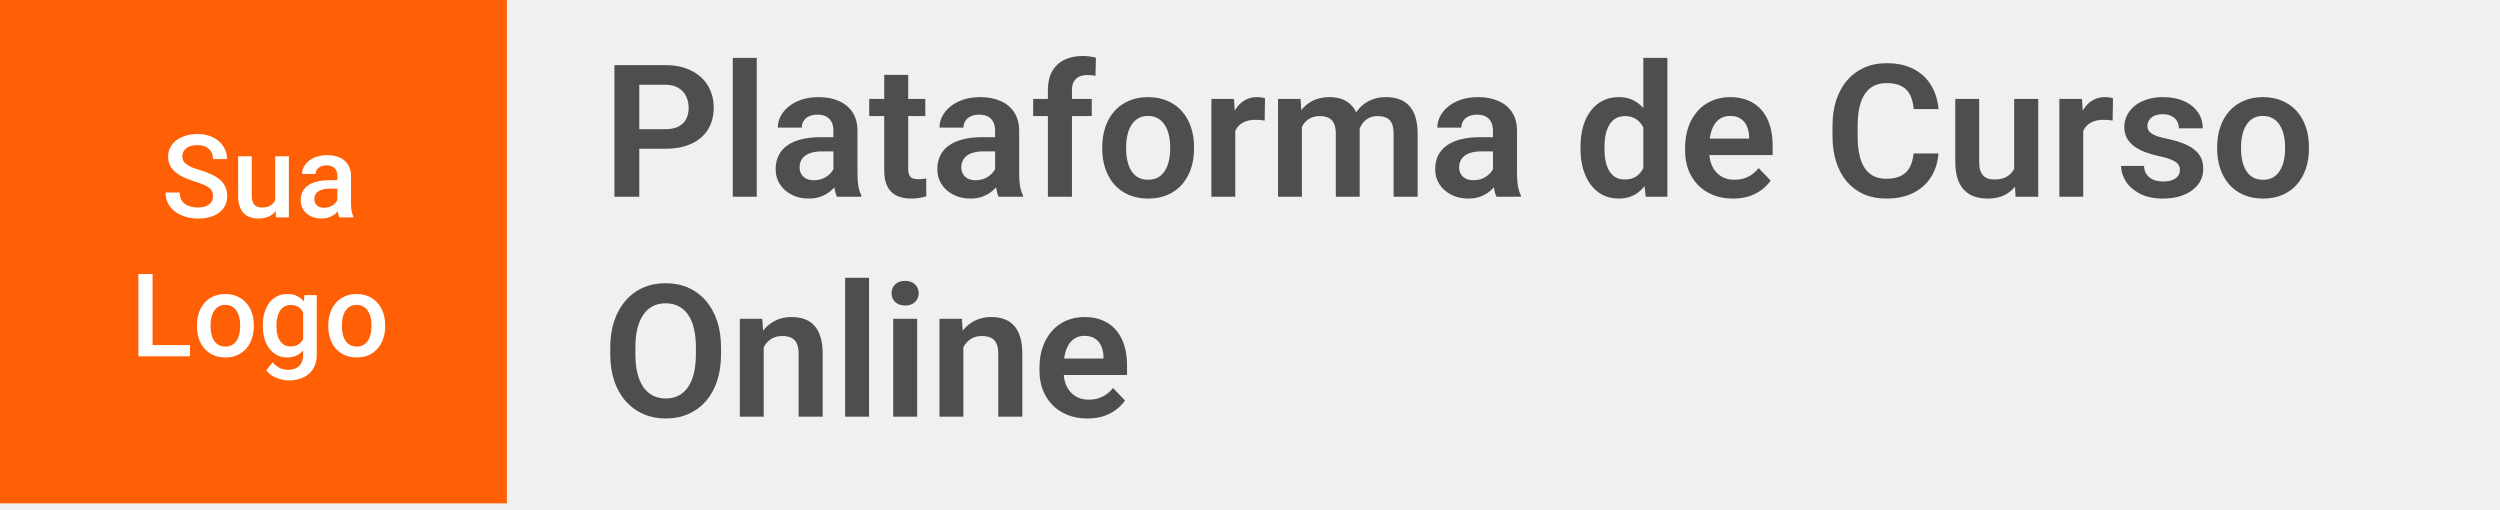
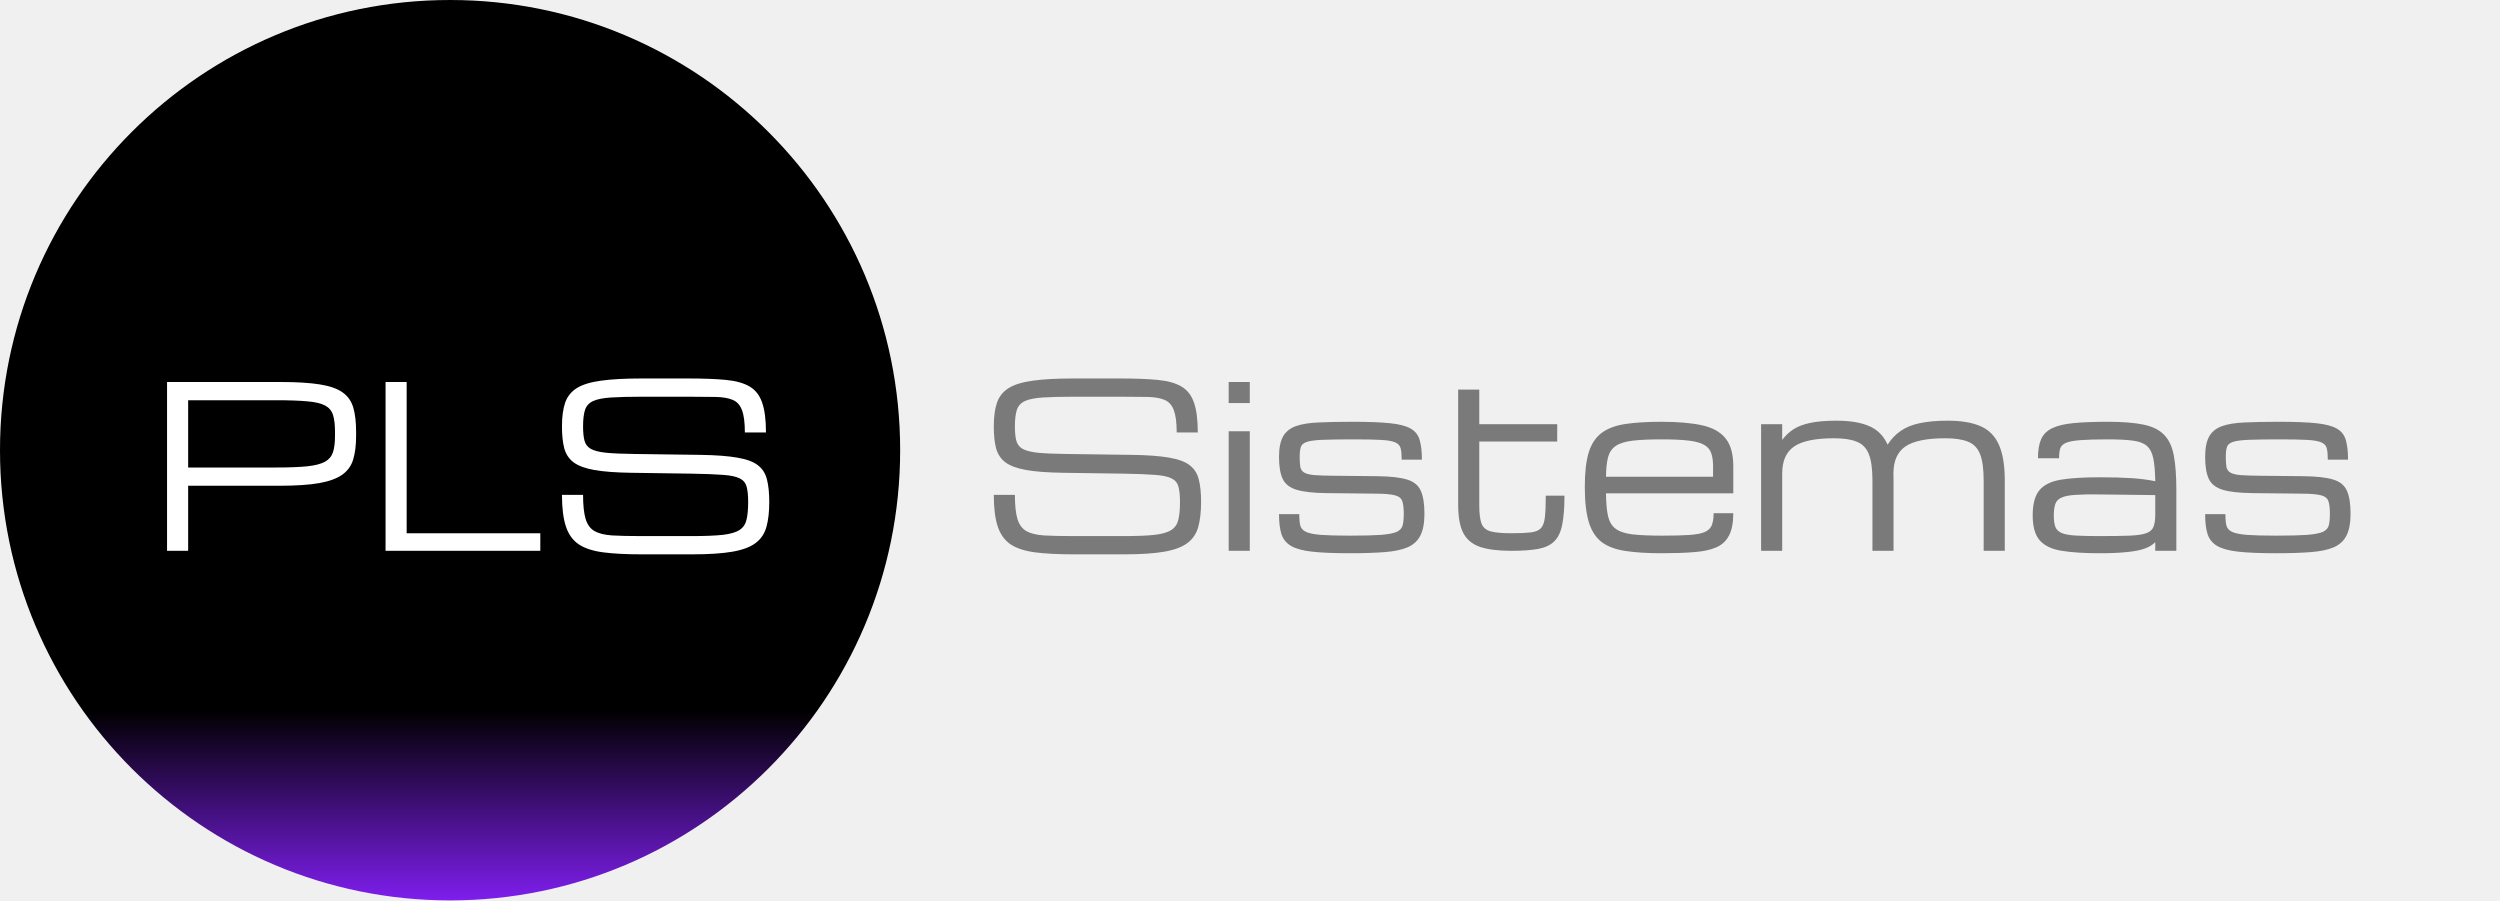
- <svg xmlns="http://www.w3.org/2000/svg" width="216" height="44" viewBox="0 0 216 44" fill="none">
-   <rect width="43.797" height="43.49" fill="#FF5F05" />
-   <path d="M18.403 16.954C18.403 16.808 18.38 16.678 18.334 16.564C18.292 16.45 18.216 16.346 18.105 16.251C17.994 16.157 17.838 16.066 17.636 15.978C17.438 15.887 17.184 15.794 16.875 15.699C16.536 15.595 16.223 15.48 15.937 15.353C15.654 15.223 15.406 15.073 15.195 14.903C14.983 14.731 14.819 14.534 14.702 14.313C14.584 14.088 14.526 13.829 14.526 13.536C14.526 13.247 14.586 12.983 14.707 12.745C14.83 12.508 15.004 12.303 15.229 12.13C15.457 11.954 15.725 11.819 16.035 11.725C16.344 11.627 16.686 11.578 17.06 11.578C17.587 11.578 18.041 11.676 18.422 11.871C18.806 12.067 19.101 12.329 19.306 12.657C19.514 12.986 19.619 13.349 19.619 13.746H18.403C18.403 13.512 18.352 13.305 18.251 13.126C18.154 12.944 18.004 12.801 17.802 12.697C17.604 12.592 17.351 12.54 17.045 12.54C16.756 12.54 16.515 12.584 16.323 12.672C16.131 12.76 15.987 12.879 15.893 13.028C15.799 13.178 15.751 13.348 15.751 13.536C15.751 13.67 15.782 13.792 15.844 13.902C15.906 14.01 16 14.111 16.127 14.205C16.254 14.296 16.414 14.383 16.606 14.464C16.798 14.545 17.024 14.623 17.285 14.698C17.678 14.816 18.022 14.946 18.315 15.089C18.608 15.229 18.852 15.389 19.047 15.568C19.243 15.747 19.389 15.95 19.487 16.178C19.584 16.402 19.633 16.658 19.633 16.945C19.633 17.244 19.573 17.514 19.453 17.755C19.332 17.993 19.16 18.196 18.935 18.365C18.714 18.531 18.447 18.66 18.134 18.751C17.825 18.839 17.48 18.883 17.099 18.883C16.757 18.883 16.42 18.837 16.088 18.746C15.76 18.655 15.46 18.517 15.19 18.331C14.92 18.142 14.705 17.908 14.545 17.628C14.386 17.345 14.306 17.015 14.306 16.637H15.532C15.532 16.868 15.571 17.065 15.649 17.228C15.73 17.39 15.843 17.524 15.986 17.628C16.129 17.729 16.295 17.804 16.484 17.853C16.676 17.901 16.881 17.926 17.099 17.926C17.386 17.926 17.625 17.885 17.817 17.804C18.012 17.723 18.159 17.609 18.256 17.462C18.354 17.316 18.403 17.146 18.403 16.954ZM23.779 17.54V13.502H24.96V18.785H23.847L23.779 17.54ZM23.945 16.442L24.34 16.432C24.34 16.787 24.301 17.114 24.223 17.413C24.145 17.709 24.024 17.968 23.862 18.19C23.699 18.408 23.491 18.579 23.237 18.702C22.983 18.823 22.678 18.883 22.324 18.883C22.067 18.883 21.831 18.846 21.616 18.771C21.401 18.696 21.215 18.58 21.059 18.424C20.906 18.268 20.787 18.064 20.703 17.814C20.618 17.563 20.576 17.264 20.576 16.915V13.502H21.752V16.925C21.752 17.117 21.775 17.278 21.821 17.408C21.866 17.535 21.928 17.638 22.006 17.716C22.084 17.794 22.176 17.849 22.28 17.882C22.384 17.915 22.495 17.931 22.612 17.931C22.947 17.931 23.211 17.866 23.403 17.735C23.598 17.602 23.736 17.423 23.818 17.198C23.902 16.974 23.945 16.721 23.945 16.442ZM29.145 17.726V15.206C29.145 15.017 29.111 14.855 29.042 14.718C28.974 14.581 28.87 14.475 28.73 14.401C28.593 14.326 28.421 14.288 28.212 14.288C28.02 14.288 27.854 14.321 27.714 14.386C27.574 14.451 27.465 14.539 27.387 14.65C27.309 14.76 27.27 14.886 27.27 15.026H26.098C26.098 14.817 26.149 14.615 26.25 14.42C26.35 14.225 26.497 14.051 26.689 13.898C26.881 13.745 27.11 13.624 27.377 13.536C27.644 13.448 27.944 13.405 28.276 13.405C28.673 13.405 29.024 13.471 29.331 13.605C29.64 13.738 29.882 13.94 30.058 14.21C30.237 14.477 30.327 14.812 30.327 15.216V17.565C30.327 17.805 30.343 18.022 30.375 18.214C30.411 18.403 30.462 18.567 30.527 18.707V18.785H29.321C29.265 18.658 29.221 18.497 29.189 18.302C29.16 18.103 29.145 17.911 29.145 17.726ZM29.316 15.572L29.326 16.3H28.481C28.263 16.3 28.071 16.321 27.905 16.363C27.739 16.402 27.6 16.461 27.49 16.539C27.379 16.617 27.296 16.712 27.241 16.822C27.185 16.933 27.158 17.058 27.158 17.198C27.158 17.338 27.19 17.467 27.255 17.584C27.32 17.698 27.415 17.788 27.538 17.853C27.666 17.918 27.819 17.95 27.997 17.95C28.238 17.95 28.448 17.901 28.627 17.804C28.81 17.703 28.953 17.581 29.057 17.438C29.161 17.291 29.217 17.153 29.223 17.023L29.604 17.545C29.565 17.679 29.498 17.822 29.404 17.975C29.309 18.128 29.186 18.274 29.033 18.414C28.883 18.551 28.702 18.663 28.491 18.751C28.282 18.839 28.041 18.883 27.768 18.883C27.423 18.883 27.115 18.815 26.845 18.678C26.575 18.538 26.363 18.351 26.21 18.116C26.057 17.879 25.981 17.61 25.981 17.311C25.981 17.031 26.033 16.783 26.137 16.569C26.245 16.35 26.401 16.168 26.606 16.022C26.814 15.875 27.068 15.764 27.368 15.69C27.667 15.611 28.009 15.572 28.393 15.572H29.316ZM16.411 29.814V30.785H12.841V29.814H16.411ZM13.183 23.676V30.785H11.957V23.676H13.183ZM17.016 28.202V28.09C17.016 27.709 17.071 27.356 17.182 27.03C17.293 26.702 17.452 26.417 17.661 26.176C17.872 25.932 18.129 25.743 18.432 25.61C18.738 25.473 19.083 25.404 19.467 25.404C19.855 25.404 20.2 25.473 20.502 25.61C20.808 25.743 21.067 25.932 21.279 26.176C21.49 26.417 21.651 26.702 21.762 27.03C21.873 27.356 21.928 27.709 21.928 28.09V28.202C21.928 28.583 21.873 28.936 21.762 29.262C21.651 29.587 21.49 29.872 21.279 30.116C21.067 30.357 20.81 30.546 20.507 30.683C20.205 30.816 19.861 30.883 19.477 30.883C19.09 30.883 18.743 30.816 18.437 30.683C18.134 30.546 17.877 30.357 17.666 30.116C17.454 29.872 17.293 29.587 17.182 29.262C17.071 28.936 17.016 28.583 17.016 28.202ZM18.193 28.09V28.202C18.193 28.44 18.217 28.665 18.266 28.876C18.315 29.088 18.391 29.273 18.496 29.433C18.6 29.592 18.733 29.718 18.896 29.809C19.059 29.9 19.252 29.945 19.477 29.945C19.695 29.945 19.884 29.9 20.043 29.809C20.206 29.718 20.34 29.592 20.444 29.433C20.548 29.273 20.625 29.088 20.673 28.876C20.725 28.665 20.751 28.44 20.751 28.202V28.09C20.751 27.856 20.725 27.634 20.673 27.426C20.625 27.214 20.546 27.027 20.439 26.864C20.335 26.702 20.201 26.575 20.038 26.484C19.879 26.389 19.689 26.342 19.467 26.342C19.246 26.342 19.054 26.389 18.891 26.484C18.732 26.575 18.6 26.702 18.496 26.864C18.391 27.027 18.315 27.214 18.266 27.426C18.217 27.634 18.193 27.856 18.193 28.09ZM26.298 25.502H27.368V30.639C27.368 31.114 27.267 31.518 27.065 31.85C26.863 32.182 26.581 32.434 26.22 32.607C25.859 32.782 25.441 32.87 24.965 32.87C24.764 32.87 24.539 32.841 24.291 32.782C24.047 32.724 23.81 32.629 23.579 32.499C23.351 32.372 23.16 32.205 23.007 31.996L23.559 31.303C23.748 31.527 23.956 31.692 24.184 31.796C24.412 31.9 24.651 31.952 24.902 31.952C25.172 31.952 25.401 31.902 25.59 31.801C25.782 31.703 25.93 31.558 26.035 31.366C26.139 31.174 26.191 30.94 26.191 30.663V26.698L26.298 25.502ZM22.709 28.202V28.1C22.709 27.699 22.758 27.335 22.856 27.006C22.954 26.674 23.093 26.389 23.276 26.151C23.458 25.911 23.68 25.727 23.94 25.6C24.2 25.47 24.495 25.404 24.824 25.404C25.166 25.404 25.457 25.466 25.698 25.59C25.942 25.714 26.145 25.891 26.308 26.122C26.471 26.35 26.598 26.623 26.689 26.943C26.783 27.258 26.853 27.61 26.899 27.997V28.324C26.857 28.702 26.785 29.047 26.684 29.36C26.583 29.672 26.45 29.942 26.284 30.17C26.118 30.398 25.913 30.574 25.668 30.697C25.427 30.821 25.143 30.883 24.814 30.883C24.492 30.883 24.2 30.816 23.94 30.683C23.683 30.549 23.461 30.362 23.276 30.121C23.093 29.88 22.954 29.597 22.856 29.272C22.758 28.943 22.709 28.586 22.709 28.202ZM23.886 28.1V28.202C23.886 28.443 23.909 28.668 23.955 28.876C24.003 29.084 24.077 29.268 24.174 29.428C24.275 29.584 24.402 29.708 24.555 29.799C24.711 29.887 24.895 29.931 25.107 29.931C25.384 29.931 25.61 29.872 25.786 29.755C25.965 29.638 26.101 29.48 26.196 29.281C26.293 29.08 26.362 28.855 26.401 28.608V27.724C26.381 27.532 26.341 27.353 26.279 27.187C26.22 27.021 26.14 26.876 26.04 26.752C25.939 26.625 25.812 26.527 25.659 26.459C25.506 26.387 25.325 26.352 25.117 26.352C24.905 26.352 24.721 26.397 24.565 26.488C24.409 26.58 24.28 26.705 24.179 26.864C24.081 27.024 24.008 27.209 23.959 27.421C23.911 27.633 23.886 27.859 23.886 28.1ZM28.364 28.202V28.09C28.364 27.709 28.419 27.356 28.53 27.03C28.64 26.702 28.8 26.417 29.008 26.176C29.22 25.932 29.477 25.743 29.78 25.61C30.086 25.473 30.431 25.404 30.815 25.404C31.202 25.404 31.547 25.473 31.85 25.61C32.156 25.743 32.415 25.932 32.626 26.176C32.838 26.417 32.999 26.702 33.11 27.03C33.221 27.356 33.276 27.709 33.276 28.09V28.202C33.276 28.583 33.221 28.936 33.11 29.262C32.999 29.587 32.838 29.872 32.626 30.116C32.415 30.357 32.158 30.546 31.855 30.683C31.552 30.816 31.209 30.883 30.825 30.883C30.437 30.883 30.091 30.816 29.785 30.683C29.482 30.546 29.225 30.357 29.013 30.116C28.802 29.872 28.64 29.587 28.53 29.262C28.419 28.936 28.364 28.583 28.364 28.202ZM29.541 28.09V28.202C29.541 28.44 29.565 28.665 29.614 28.876C29.663 29.088 29.739 29.273 29.843 29.433C29.947 29.592 30.081 29.718 30.244 29.809C30.406 29.9 30.6 29.945 30.825 29.945C31.043 29.945 31.232 29.9 31.391 29.809C31.554 29.718 31.687 29.592 31.791 29.433C31.896 29.273 31.972 29.088 32.021 28.876C32.073 28.665 32.099 28.44 32.099 28.202V28.09C32.099 27.856 32.073 27.634 32.021 27.426C31.972 27.214 31.894 27.027 31.787 26.864C31.682 26.702 31.549 26.575 31.386 26.484C31.227 26.389 31.036 26.342 30.815 26.342C30.593 26.342 30.401 26.389 30.239 26.484C30.079 26.575 29.947 26.702 29.843 26.864C29.739 27.027 29.663 27.214 29.614 27.426C29.565 27.634 29.541 27.856 29.541 28.09Z" fill="white" />
-   <path d="M57.461 12.852H54.531V11.164H57.461C57.94 11.164 58.328 11.086 58.625 10.93C58.927 10.768 59.148 10.55 59.289 10.273C59.43 9.992 59.5 9.672 59.5 9.312C59.5 8.964 59.43 8.638 59.289 8.336C59.148 8.034 58.927 7.789 58.625 7.602C58.328 7.414 57.94 7.32 57.461 7.32H55.234V17H53.086V5.625H57.461C58.346 5.625 59.102 5.784 59.727 6.102C60.357 6.414 60.836 6.849 61.164 7.406C61.497 7.958 61.664 8.589 61.664 9.297C61.664 10.031 61.497 10.664 61.164 11.195C60.836 11.727 60.357 12.135 59.727 12.422C59.102 12.708 58.346 12.852 57.461 12.852ZM65.383 5V17H63.312V5H65.383ZM72.008 15.203V11.305C72.008 11.018 71.958 10.771 71.859 10.562C71.76 10.354 71.609 10.193 71.406 10.078C71.203 9.964 70.945 9.906 70.633 9.906C70.357 9.906 70.115 9.953 69.906 10.047C69.703 10.141 69.547 10.273 69.438 10.445C69.328 10.612 69.273 10.805 69.273 11.023H67.203C67.203 10.675 67.287 10.344 67.453 10.031C67.62 9.714 67.857 9.432 68.164 9.188C68.477 8.938 68.849 8.742 69.281 8.602C69.719 8.461 70.208 8.391 70.75 8.391C71.391 8.391 71.961 8.5 72.461 8.719C72.966 8.932 73.362 9.255 73.648 9.688C73.94 10.12 74.086 10.664 74.086 11.32V15.008C74.086 15.43 74.112 15.792 74.164 16.094C74.221 16.391 74.305 16.648 74.414 16.867V17H72.312C72.213 16.787 72.138 16.516 72.086 16.188C72.034 15.854 72.008 15.526 72.008 15.203ZM72.297 11.852L72.312 13.078H71.008C70.685 13.078 70.401 13.112 70.156 13.18C69.912 13.242 69.711 13.336 69.555 13.461C69.398 13.581 69.281 13.727 69.203 13.898C69.125 14.065 69.086 14.255 69.086 14.469C69.086 14.677 69.133 14.865 69.227 15.031C69.326 15.198 69.466 15.331 69.648 15.43C69.836 15.523 70.055 15.57 70.305 15.57C70.669 15.57 70.987 15.497 71.258 15.352C71.529 15.2 71.74 15.018 71.891 14.805C72.042 14.591 72.122 14.388 72.133 14.195L72.727 15.086C72.654 15.3 72.544 15.526 72.398 15.766C72.253 16.005 72.065 16.229 71.836 16.438C71.607 16.646 71.331 16.818 71.008 16.953C70.685 17.088 70.31 17.156 69.883 17.156C69.336 17.156 68.846 17.047 68.414 16.828C67.982 16.609 67.641 16.31 67.391 15.93C67.141 15.55 67.016 15.117 67.016 14.633C67.016 14.185 67.099 13.789 67.266 13.445C67.432 13.102 67.68 12.812 68.008 12.578C68.336 12.338 68.742 12.159 69.227 12.039C69.716 11.914 70.276 11.852 70.906 11.852H72.297ZM79.945 8.547V10.031H75.102V8.547H79.945ZM76.398 6.469H78.469V14.562C78.469 14.812 78.503 15.005 78.57 15.141C78.638 15.276 78.74 15.367 78.875 15.414C79.01 15.461 79.172 15.484 79.359 15.484C79.495 15.484 79.62 15.477 79.734 15.461C79.849 15.445 79.945 15.43 80.023 15.414L80.031 16.961C79.859 17.018 79.664 17.065 79.445 17.102C79.232 17.138 78.99 17.156 78.719 17.156C78.255 17.156 77.849 17.078 77.5 16.922C77.151 16.76 76.88 16.503 76.688 16.148C76.495 15.789 76.398 15.315 76.398 14.727V6.469ZM85.977 15.203V11.305C85.977 11.018 85.927 10.771 85.828 10.562C85.729 10.354 85.578 10.193 85.375 10.078C85.172 9.964 84.914 9.906 84.602 9.906C84.326 9.906 84.083 9.953 83.875 10.047C83.672 10.141 83.516 10.273 83.406 10.445C83.297 10.612 83.242 10.805 83.242 11.023H81.172C81.172 10.675 81.255 10.344 81.422 10.031C81.588 9.714 81.826 9.432 82.133 9.188C82.445 8.938 82.818 8.742 83.25 8.602C83.688 8.461 84.177 8.391 84.719 8.391C85.359 8.391 85.93 8.5 86.43 8.719C86.935 8.932 87.331 9.255 87.617 9.688C87.909 10.12 88.055 10.664 88.055 11.32V15.008C88.055 15.43 88.081 15.792 88.133 16.094C88.19 16.391 88.273 16.648 88.383 16.867V17H86.281C86.182 16.787 86.107 16.516 86.055 16.188C86.003 15.854 85.977 15.526 85.977 15.203ZM86.266 11.852L86.281 13.078H84.977C84.654 13.078 84.37 13.112 84.125 13.18C83.88 13.242 83.68 13.336 83.523 13.461C83.367 13.581 83.25 13.727 83.172 13.898C83.094 14.065 83.055 14.255 83.055 14.469C83.055 14.677 83.102 14.865 83.195 15.031C83.294 15.198 83.435 15.331 83.617 15.43C83.805 15.523 84.023 15.57 84.273 15.57C84.638 15.57 84.956 15.497 85.227 15.352C85.497 15.2 85.708 15.018 85.859 14.805C86.01 14.591 86.091 14.388 86.102 14.195L86.695 15.086C86.622 15.3 86.513 15.526 86.367 15.766C86.221 16.005 86.034 16.229 85.805 16.438C85.576 16.646 85.299 16.818 84.977 16.953C84.654 17.088 84.279 17.156 83.852 17.156C83.305 17.156 82.815 17.047 82.383 16.828C81.951 16.609 81.609 16.31 81.359 15.93C81.109 15.55 80.984 15.117 80.984 14.633C80.984 14.185 81.068 13.789 81.234 13.445C81.401 13.102 81.648 12.812 81.977 12.578C82.305 12.338 82.711 12.159 83.195 12.039C83.685 11.914 84.245 11.852 84.875 11.852H86.266ZM92.617 17H90.539V7.766C90.539 7.13 90.662 6.596 90.906 6.164C91.151 5.727 91.5 5.396 91.953 5.172C92.406 4.948 92.94 4.836 93.555 4.836C93.758 4.836 93.951 4.849 94.133 4.875C94.32 4.901 94.505 4.938 94.688 4.984L94.648 6.555C94.549 6.529 94.44 6.51 94.32 6.5C94.206 6.49 94.078 6.484 93.938 6.484C93.656 6.484 93.417 6.534 93.219 6.633C93.021 6.732 92.87 6.878 92.766 7.07C92.667 7.258 92.617 7.49 92.617 7.766V17ZM94.328 8.547V10.031H89.266V8.547H94.328ZM95.234 12.859V12.695C95.234 12.075 95.323 11.505 95.5 10.984C95.677 10.458 95.935 10.003 96.273 9.617C96.612 9.232 97.026 8.932 97.516 8.719C98.005 8.5 98.562 8.391 99.188 8.391C99.823 8.391 100.385 8.5 100.875 8.719C101.37 8.932 101.786 9.232 102.125 9.617C102.464 10.003 102.721 10.458 102.898 10.984C103.076 11.505 103.164 12.075 103.164 12.695V12.859C103.164 13.474 103.076 14.044 102.898 14.57C102.721 15.091 102.464 15.547 102.125 15.938C101.786 16.323 101.372 16.622 100.883 16.836C100.393 17.049 99.833 17.156 99.203 17.156C98.578 17.156 98.018 17.049 97.523 16.836C97.029 16.622 96.612 16.323 96.273 15.938C95.935 15.547 95.677 15.091 95.5 14.57C95.323 14.044 95.234 13.474 95.234 12.859ZM97.297 12.695V12.859C97.297 13.229 97.333 13.575 97.406 13.898C97.479 14.221 97.591 14.505 97.742 14.75C97.893 14.995 98.088 15.188 98.328 15.328C98.573 15.463 98.865 15.531 99.203 15.531C99.537 15.531 99.823 15.463 100.062 15.328C100.302 15.188 100.497 14.995 100.648 14.75C100.805 14.505 100.919 14.221 100.992 13.898C101.065 13.575 101.102 13.229 101.102 12.859V12.695C101.102 12.331 101.065 11.99 100.992 11.672C100.919 11.349 100.805 11.065 100.648 10.82C100.497 10.57 100.299 10.375 100.055 10.234C99.815 10.088 99.526 10.016 99.188 10.016C98.854 10.016 98.568 10.088 98.328 10.234C98.088 10.375 97.893 10.57 97.742 10.82C97.591 11.065 97.479 11.349 97.406 11.672C97.333 11.99 97.297 12.331 97.297 12.695ZM106.727 10.273V17H104.664V8.547H106.617L106.727 10.273ZM109.297 8.492L109.266 10.414C109.151 10.393 109.021 10.378 108.875 10.367C108.734 10.357 108.602 10.352 108.477 10.352C108.159 10.352 107.88 10.396 107.641 10.484C107.401 10.568 107.201 10.69 107.039 10.852C106.883 11.013 106.763 11.211 106.68 11.445C106.596 11.675 106.549 11.935 106.539 12.227L106.094 12.172C106.094 11.635 106.148 11.138 106.258 10.68C106.367 10.221 106.526 9.82 106.734 9.477C106.943 9.133 107.203 8.867 107.516 8.68C107.833 8.487 108.198 8.391 108.609 8.391C108.724 8.391 108.846 8.401 108.977 8.422C109.112 8.438 109.219 8.461 109.297 8.492ZM112.484 10.281V17H110.422V8.547H112.367L112.484 10.281ZM112.18 12.469H111.547C111.547 11.88 111.617 11.338 111.758 10.844C111.904 10.349 112.117 9.919 112.398 9.555C112.68 9.185 113.026 8.898 113.438 8.695C113.854 8.492 114.336 8.391 114.883 8.391C115.263 8.391 115.612 8.448 115.93 8.562C116.247 8.672 116.521 8.846 116.75 9.086C116.984 9.32 117.164 9.628 117.289 10.008C117.414 10.383 117.477 10.833 117.477 11.359V17H115.414V11.57C115.414 11.175 115.357 10.865 115.242 10.641C115.133 10.417 114.974 10.26 114.766 10.172C114.557 10.078 114.307 10.031 114.016 10.031C113.693 10.031 113.414 10.096 113.18 10.227C112.951 10.352 112.76 10.526 112.609 10.75C112.464 10.974 112.354 11.232 112.281 11.523C112.214 11.815 112.18 12.13 112.18 12.469ZM117.32 12.086L116.469 12.242C116.474 11.711 116.547 11.213 116.688 10.75C116.828 10.281 117.034 9.872 117.305 9.523C117.581 9.169 117.922 8.893 118.328 8.695C118.74 8.492 119.214 8.391 119.75 8.391C120.167 8.391 120.542 8.451 120.875 8.57C121.214 8.685 121.503 8.87 121.742 9.125C121.982 9.375 122.164 9.701 122.289 10.102C122.419 10.503 122.484 10.992 122.484 11.57V17H120.406V11.562C120.406 11.151 120.349 10.836 120.234 10.617C120.125 10.398 119.966 10.247 119.758 10.164C119.549 10.075 119.305 10.031 119.023 10.031C118.737 10.031 118.487 10.086 118.273 10.195C118.065 10.3 117.888 10.445 117.742 10.633C117.602 10.82 117.495 11.039 117.422 11.289C117.354 11.534 117.32 11.8 117.32 12.086ZM128.992 15.203V11.305C128.992 11.018 128.943 10.771 128.844 10.562C128.745 10.354 128.594 10.193 128.391 10.078C128.188 9.964 127.93 9.906 127.617 9.906C127.341 9.906 127.099 9.953 126.891 10.047C126.688 10.141 126.531 10.273 126.422 10.445C126.312 10.612 126.258 10.805 126.258 11.023H124.188C124.188 10.675 124.271 10.344 124.438 10.031C124.604 9.714 124.841 9.432 125.148 9.188C125.461 8.938 125.833 8.742 126.266 8.602C126.703 8.461 127.193 8.391 127.734 8.391C128.375 8.391 128.945 8.5 129.445 8.719C129.951 8.932 130.346 9.255 130.633 9.688C130.924 10.12 131.07 10.664 131.07 11.32V15.008C131.07 15.43 131.096 15.792 131.148 16.094C131.206 16.391 131.289 16.648 131.398 16.867V17H129.297C129.198 16.787 129.122 16.516 129.07 16.188C129.018 15.854 128.992 15.526 128.992 15.203ZM129.281 11.852L129.297 13.078H127.992C127.669 13.078 127.385 13.112 127.141 13.18C126.896 13.242 126.695 13.336 126.539 13.461C126.383 13.581 126.266 13.727 126.188 13.898C126.109 14.065 126.07 14.255 126.07 14.469C126.07 14.677 126.117 14.865 126.211 15.031C126.31 15.198 126.451 15.331 126.633 15.43C126.82 15.523 127.039 15.57 127.289 15.57C127.654 15.57 127.971 15.497 128.242 15.352C128.513 15.2 128.724 15.018 128.875 14.805C129.026 14.591 129.107 14.388 129.117 14.195L129.711 15.086C129.638 15.3 129.529 15.526 129.383 15.766C129.237 16.005 129.049 16.229 128.82 16.438C128.591 16.646 128.315 16.818 127.992 16.953C127.669 17.088 127.294 17.156 126.867 17.156C126.32 17.156 125.831 17.047 125.398 16.828C124.966 16.609 124.625 16.31 124.375 15.93C124.125 15.55 124 15.117 124 14.633C124 14.185 124.083 13.789 124.25 13.445C124.417 13.102 124.664 12.812 124.992 12.578C125.32 12.338 125.727 12.159 126.211 12.039C126.701 11.914 127.26 11.852 127.891 11.852H129.281ZM141.984 15.203V5H144.062V17H142.188L141.984 15.203ZM136.555 12.875V12.711C136.555 12.065 136.628 11.479 136.773 10.953C136.924 10.422 137.143 9.966 137.43 9.586C137.716 9.206 138.062 8.911 138.469 8.703C138.88 8.495 139.346 8.391 139.867 8.391C140.372 8.391 140.812 8.492 141.188 8.695C141.568 8.898 141.891 9.188 142.156 9.562C142.427 9.938 142.643 10.383 142.805 10.898C142.966 11.409 143.083 11.971 143.156 12.586V13.031C143.083 13.63 142.966 14.18 142.805 14.68C142.643 15.18 142.427 15.617 142.156 15.992C141.891 16.362 141.568 16.648 141.188 16.852C140.807 17.055 140.362 17.156 139.852 17.156C139.336 17.156 138.872 17.049 138.461 16.836C138.055 16.622 137.708 16.323 137.422 15.938C137.141 15.552 136.924 15.099 136.773 14.578C136.628 14.057 136.555 13.49 136.555 12.875ZM138.625 12.711V12.875C138.625 13.24 138.656 13.581 138.719 13.898C138.781 14.216 138.883 14.497 139.023 14.742C139.164 14.982 139.344 15.169 139.562 15.305C139.786 15.44 140.057 15.508 140.375 15.508C140.781 15.508 141.115 15.419 141.375 15.242C141.641 15.06 141.846 14.812 141.992 14.5C142.138 14.182 142.232 13.825 142.273 13.43V12.203C142.253 11.891 142.198 11.602 142.109 11.336C142.026 11.07 141.906 10.841 141.75 10.648C141.599 10.456 141.411 10.305 141.188 10.195C140.964 10.086 140.698 10.031 140.391 10.031C140.073 10.031 139.802 10.102 139.578 10.242C139.354 10.378 139.172 10.568 139.031 10.812C138.891 11.057 138.786 11.341 138.719 11.664C138.656 11.987 138.625 12.336 138.625 12.711ZM149.727 17.156C149.086 17.156 148.51 17.052 148 16.844C147.49 16.635 147.055 16.346 146.695 15.977C146.341 15.602 146.068 15.167 145.875 14.672C145.688 14.172 145.594 13.635 145.594 13.062V12.75C145.594 12.099 145.688 11.508 145.875 10.977C146.062 10.44 146.328 9.979 146.672 9.594C147.016 9.208 147.427 8.911 147.906 8.703C148.385 8.495 148.914 8.391 149.492 8.391C150.091 8.391 150.62 8.492 151.078 8.695C151.536 8.893 151.919 9.174 152.227 9.539C152.534 9.904 152.766 10.341 152.922 10.852C153.078 11.357 153.156 11.917 153.156 12.531V13.398H146.531V11.977H151.125V11.82C151.115 11.492 151.052 11.193 150.938 10.922C150.823 10.646 150.646 10.427 150.406 10.266C150.167 10.099 149.857 10.016 149.477 10.016C149.169 10.016 148.901 10.083 148.672 10.219C148.448 10.349 148.26 10.537 148.109 10.781C147.964 11.021 147.854 11.307 147.781 11.641C147.708 11.974 147.672 12.344 147.672 12.75V13.062C147.672 13.417 147.719 13.745 147.812 14.047C147.911 14.349 148.055 14.612 148.242 14.836C148.435 15.055 148.664 15.227 148.93 15.352C149.201 15.471 149.508 15.531 149.852 15.531C150.284 15.531 150.674 15.448 151.023 15.281C151.378 15.109 151.685 14.857 151.945 14.523L152.984 15.602C152.807 15.862 152.568 16.112 152.266 16.352C151.969 16.591 151.609 16.787 151.188 16.938C150.766 17.083 150.279 17.156 149.727 17.156ZM165.336 13.258H167.484C167.427 14.018 167.216 14.693 166.852 15.281C166.487 15.865 165.979 16.323 165.328 16.656C164.677 16.99 163.888 17.156 162.961 17.156C162.247 17.156 161.604 17.031 161.031 16.781C160.464 16.526 159.977 16.164 159.57 15.695C159.169 15.221 158.862 14.654 158.648 13.992C158.435 13.325 158.328 12.578 158.328 11.75V10.883C158.328 10.055 158.438 9.307 158.656 8.641C158.875 7.974 159.188 7.406 159.594 6.938C160.005 6.464 160.497 6.099 161.07 5.844C161.648 5.589 162.294 5.461 163.008 5.461C163.935 5.461 164.719 5.633 165.359 5.977C166 6.315 166.497 6.781 166.852 7.375C167.206 7.969 167.419 8.651 167.492 9.422H165.344C165.302 8.943 165.198 8.536 165.031 8.203C164.87 7.87 164.625 7.617 164.297 7.445C163.974 7.268 163.544 7.18 163.008 7.18C162.591 7.18 162.224 7.258 161.906 7.414C161.594 7.57 161.333 7.805 161.125 8.117C160.917 8.424 160.76 8.81 160.656 9.273C160.552 9.732 160.5 10.263 160.5 10.867V11.75C160.5 12.328 160.547 12.846 160.641 13.305C160.734 13.763 160.88 14.151 161.078 14.469C161.276 14.787 161.531 15.029 161.844 15.195C162.156 15.362 162.529 15.445 162.961 15.445C163.487 15.445 163.914 15.362 164.242 15.195C164.576 15.029 164.828 14.784 165 14.461C165.177 14.138 165.289 13.737 165.336 13.258ZM174.023 14.992V8.547H176.102V17H174.148L174.023 14.992ZM174.289 13.242L174.93 13.227C174.93 13.794 174.867 14.318 174.742 14.797C174.617 15.276 174.422 15.693 174.156 16.047C173.896 16.396 173.565 16.669 173.164 16.867C172.763 17.06 172.289 17.156 171.742 17.156C171.326 17.156 170.945 17.099 170.602 16.984C170.258 16.865 169.961 16.68 169.711 16.43C169.466 16.174 169.276 15.849 169.141 15.453C169.005 15.052 168.938 14.57 168.938 14.008V8.547H171V14.023C171 14.305 171.031 14.539 171.094 14.727C171.161 14.914 171.253 15.068 171.367 15.188C171.487 15.302 171.625 15.385 171.781 15.438C171.943 15.484 172.115 15.508 172.297 15.508C172.797 15.508 173.19 15.409 173.477 15.211C173.768 15.008 173.977 14.737 174.102 14.398C174.227 14.055 174.289 13.669 174.289 13.242ZM179.992 10.273V17H177.93V8.547H179.883L179.992 10.273ZM182.562 8.492L182.531 10.414C182.417 10.393 182.286 10.378 182.141 10.367C182 10.357 181.867 10.352 181.742 10.352C181.424 10.352 181.146 10.396 180.906 10.484C180.667 10.568 180.466 10.69 180.305 10.852C180.148 11.013 180.029 11.211 179.945 11.445C179.862 11.675 179.815 11.935 179.805 12.227L179.359 12.172C179.359 11.635 179.414 11.138 179.523 10.68C179.633 10.221 179.792 9.82 180 9.477C180.208 9.133 180.469 8.867 180.781 8.68C181.099 8.487 181.464 8.391 181.875 8.391C181.99 8.391 182.112 8.401 182.242 8.422C182.378 8.438 182.484 8.461 182.562 8.492ZM188.344 14.688C188.344 14.51 188.297 14.352 188.203 14.211C188.109 14.07 187.932 13.943 187.672 13.828C187.417 13.708 187.042 13.596 186.547 13.492C186.109 13.398 185.706 13.281 185.336 13.141C184.966 13 184.648 12.831 184.383 12.633C184.117 12.43 183.909 12.193 183.758 11.922C183.612 11.646 183.539 11.328 183.539 10.969C183.539 10.62 183.615 10.292 183.766 9.984C183.917 9.672 184.135 9.398 184.422 9.164C184.708 8.924 185.057 8.737 185.469 8.602C185.88 8.461 186.344 8.391 186.859 8.391C187.578 8.391 188.195 8.508 188.711 8.742C189.232 8.977 189.63 9.299 189.906 9.711C190.182 10.117 190.32 10.575 190.32 11.086H188.258C188.258 10.862 188.206 10.659 188.102 10.477C188.003 10.294 187.849 10.148 187.641 10.039C187.432 9.924 187.169 9.867 186.852 9.867C186.565 9.867 186.323 9.914 186.125 10.008C185.932 10.102 185.786 10.224 185.688 10.375C185.589 10.526 185.539 10.693 185.539 10.875C185.539 11.01 185.565 11.133 185.617 11.242C185.674 11.346 185.766 11.443 185.891 11.531C186.016 11.62 186.185 11.7 186.398 11.773C186.617 11.846 186.885 11.917 187.203 11.984C187.833 12.109 188.383 12.276 188.852 12.484C189.326 12.688 189.695 12.958 189.961 13.297C190.227 13.635 190.359 14.068 190.359 14.594C190.359 14.969 190.279 15.312 190.117 15.625C189.956 15.932 189.721 16.201 189.414 16.43C189.107 16.659 188.74 16.838 188.312 16.969C187.885 17.094 187.404 17.156 186.867 17.156C186.091 17.156 185.435 17.018 184.898 16.742C184.362 16.461 183.956 16.107 183.68 15.68C183.404 15.247 183.266 14.8 183.266 14.336H185.242C185.258 14.664 185.346 14.927 185.508 15.125C185.669 15.323 185.872 15.466 186.117 15.555C186.367 15.638 186.63 15.68 186.906 15.68C187.219 15.68 187.482 15.638 187.695 15.555C187.909 15.466 188.07 15.349 188.18 15.203C188.289 15.052 188.344 14.88 188.344 14.688ZM191.562 12.859V12.695C191.562 12.075 191.651 11.505 191.828 10.984C192.005 10.458 192.263 10.003 192.602 9.617C192.94 9.232 193.354 8.932 193.844 8.719C194.333 8.5 194.891 8.391 195.516 8.391C196.151 8.391 196.714 8.5 197.203 8.719C197.698 8.932 198.115 9.232 198.453 9.617C198.792 10.003 199.049 10.458 199.227 10.984C199.404 11.505 199.492 12.075 199.492 12.695V12.859C199.492 13.474 199.404 14.044 199.227 14.57C199.049 15.091 198.792 15.547 198.453 15.938C198.115 16.323 197.701 16.622 197.211 16.836C196.721 17.049 196.161 17.156 195.531 17.156C194.906 17.156 194.346 17.049 193.852 16.836C193.357 16.622 192.94 16.323 192.602 15.938C192.263 15.547 192.005 15.091 191.828 14.57C191.651 14.044 191.562 13.474 191.562 12.859ZM193.625 12.695V12.859C193.625 13.229 193.661 13.575 193.734 13.898C193.807 14.221 193.919 14.505 194.07 14.75C194.221 14.995 194.417 15.188 194.656 15.328C194.901 15.463 195.193 15.531 195.531 15.531C195.865 15.531 196.151 15.463 196.391 15.328C196.63 15.188 196.826 14.995 196.977 14.75C197.133 14.505 197.247 14.221 197.32 13.898C197.393 13.575 197.43 13.229 197.43 12.859V12.695C197.43 12.331 197.393 11.99 197.32 11.672C197.247 11.349 197.133 11.065 196.977 10.82C196.826 10.57 196.628 10.375 196.383 10.234C196.143 10.088 195.854 10.016 195.516 10.016C195.182 10.016 194.896 10.088 194.656 10.234C194.417 10.375 194.221 10.57 194.07 10.82C193.919 11.065 193.807 11.349 193.734 11.672C193.661 11.99 193.625 12.331 193.625 12.695ZM62.297 30.023V30.609C62.297 31.469 62.182 32.242 61.953 32.93C61.724 33.612 61.398 34.193 60.977 34.672C60.555 35.151 60.052 35.518 59.469 35.773C58.885 36.029 58.237 36.156 57.523 36.156C56.82 36.156 56.175 36.029 55.586 35.773C55.003 35.518 54.497 35.151 54.07 34.672C53.643 34.193 53.312 33.612 53.078 32.93C52.844 32.242 52.727 31.469 52.727 30.609V30.023C52.727 29.159 52.844 28.385 53.078 27.703C53.312 27.021 53.641 26.44 54.062 25.961C54.484 25.477 54.987 25.107 55.57 24.852C56.159 24.596 56.805 24.469 57.508 24.469C58.221 24.469 58.87 24.596 59.453 24.852C60.036 25.107 60.539 25.477 60.961 25.961C61.388 26.44 61.716 27.021 61.945 27.703C62.18 28.385 62.297 29.159 62.297 30.023ZM60.125 30.609V30.008C60.125 29.388 60.068 28.844 59.953 28.375C59.839 27.901 59.669 27.503 59.445 27.18C59.221 26.857 58.945 26.615 58.617 26.453C58.289 26.287 57.919 26.203 57.508 26.203C57.091 26.203 56.721 26.287 56.398 26.453C56.081 26.615 55.81 26.857 55.586 27.18C55.362 27.503 55.19 27.901 55.07 28.375C54.956 28.844 54.898 29.388 54.898 30.008V30.609C54.898 31.224 54.956 31.768 55.07 32.242C55.19 32.716 55.362 33.117 55.586 33.445C55.815 33.768 56.091 34.013 56.414 34.18C56.737 34.346 57.107 34.43 57.523 34.43C57.94 34.43 58.31 34.346 58.633 34.18C58.956 34.013 59.227 33.768 59.445 33.445C59.669 33.117 59.839 32.716 59.953 32.242C60.068 31.768 60.125 31.224 60.125 30.609ZM65.984 29.352V36H63.922V27.547H65.859L65.984 29.352ZM65.656 31.469H65.047C65.052 30.854 65.135 30.297 65.297 29.797C65.458 29.297 65.685 28.867 65.977 28.508C66.273 28.148 66.625 27.872 67.031 27.68C67.438 27.487 67.891 27.391 68.391 27.391C68.797 27.391 69.164 27.448 69.492 27.562C69.82 27.677 70.102 27.859 70.336 28.109C70.576 28.359 70.758 28.688 70.883 29.094C71.013 29.495 71.078 29.99 71.078 30.578V36H69V30.562C69 30.177 68.943 29.872 68.828 29.648C68.719 29.424 68.557 29.266 68.344 29.172C68.135 29.078 67.878 29.031 67.57 29.031C67.253 29.031 66.974 29.096 66.734 29.227C66.5 29.352 66.302 29.526 66.141 29.75C65.984 29.974 65.865 30.232 65.781 30.523C65.698 30.815 65.656 31.13 65.656 31.469ZM75.086 24V36H73.016V24H75.086ZM79.242 27.547V36H77.172V27.547H79.242ZM77.031 25.336C77.031 25.029 77.135 24.773 77.344 24.57C77.557 24.367 77.844 24.266 78.203 24.266C78.562 24.266 78.846 24.367 79.055 24.57C79.268 24.773 79.375 25.029 79.375 25.336C79.375 25.638 79.268 25.891 79.055 26.094C78.846 26.297 78.562 26.398 78.203 26.398C77.844 26.398 77.557 26.297 77.344 26.094C77.135 25.891 77.031 25.638 77.031 25.336ZM83.234 29.352V36H81.172V27.547H83.109L83.234 29.352ZM82.906 31.469H82.297C82.302 30.854 82.385 30.297 82.547 29.797C82.708 29.297 82.935 28.867 83.227 28.508C83.523 28.148 83.875 27.872 84.281 27.68C84.688 27.487 85.141 27.391 85.641 27.391C86.047 27.391 86.414 27.448 86.742 27.562C87.07 27.677 87.352 27.859 87.586 28.109C87.826 28.359 88.008 28.688 88.133 29.094C88.263 29.495 88.328 29.99 88.328 30.578V36H86.25V30.562C86.25 30.177 86.193 29.872 86.078 29.648C85.969 29.424 85.807 29.266 85.594 29.172C85.385 29.078 85.128 29.031 84.82 29.031C84.503 29.031 84.224 29.096 83.984 29.227C83.75 29.352 83.552 29.526 83.391 29.75C83.234 29.974 83.115 30.232 83.031 30.523C82.948 30.815 82.906 31.13 82.906 31.469ZM93.945 36.156C93.305 36.156 92.729 36.052 92.219 35.844C91.708 35.635 91.273 35.346 90.914 34.977C90.56 34.602 90.287 34.167 90.094 33.672C89.906 33.172 89.812 32.635 89.812 32.062V31.75C89.812 31.099 89.906 30.508 90.094 29.977C90.281 29.44 90.547 28.979 90.891 28.594C91.234 28.208 91.646 27.912 92.125 27.703C92.604 27.495 93.133 27.391 93.711 27.391C94.31 27.391 94.838 27.492 95.297 27.695C95.755 27.893 96.138 28.174 96.445 28.539C96.753 28.904 96.984 29.341 97.141 29.852C97.297 30.357 97.375 30.917 97.375 31.531V32.398H90.75V30.977H95.344V30.82C95.333 30.492 95.271 30.193 95.156 29.922C95.042 29.646 94.865 29.427 94.625 29.266C94.385 29.099 94.076 29.016 93.695 29.016C93.388 29.016 93.12 29.083 92.891 29.219C92.667 29.349 92.479 29.537 92.328 29.781C92.182 30.021 92.073 30.307 92 30.641C91.927 30.974 91.891 31.344 91.891 31.75V32.062C91.891 32.417 91.938 32.745 92.031 33.047C92.13 33.349 92.273 33.612 92.461 33.836C92.654 34.055 92.883 34.227 93.148 34.352C93.419 34.471 93.727 34.531 94.07 34.531C94.503 34.531 94.893 34.448 95.242 34.281C95.596 34.109 95.904 33.857 96.164 33.523L97.203 34.602C97.026 34.862 96.787 35.112 96.484 35.352C96.188 35.591 95.828 35.786 95.406 35.938C94.984 36.083 94.497 36.156 93.945 36.156Z" fill="#4F4D4D" />
+ <svg xmlns="http://www.w3.org/2000/svg" width="1466" height="528" viewBox="0 0 1466 528" fill="none">
+   <ellipse cx="263.926" cy="264" rx="263.926" ry="264" fill="url(#paint0_linear_6116_2498)" />
+   <path d="M97.957 323V224H164.215C173.883 224 181.66 224.473 187.547 225.418C193.476 226.363 197.967 227.953 201.017 230.188C204.068 232.379 206.131 235.365 207.205 239.146C208.279 242.885 208.816 247.547 208.816 253.133V255.711C208.816 261.039 208.258 265.572 207.14 269.311C206.066 273.006 203.961 275.992 200.824 278.27C197.687 280.547 193.154 282.223 187.224 283.297C181.295 284.328 173.496 284.844 163.828 284.844H110.332V323H97.957ZM196.441 253.133C196.441 249.051 196.054 245.785 195.281 243.336C194.508 240.887 192.961 239.039 190.64 237.793C188.32 236.547 184.861 235.73 180.263 235.344C175.666 234.914 169.521 234.699 161.83 234.699H110.332V274.145H161.83C169.521 274.145 175.666 273.908 180.263 273.436C184.861 272.92 188.32 272.018 190.64 270.729C192.961 269.396 194.508 267.527 195.281 265.121C196.054 262.672 196.441 259.535 196.441 255.711V253.133ZM226.09 323V224H238.465V312.688H316.84V323H226.09ZM438.72 294.383C438.72 290.559 438.42 287.551 437.818 285.359C437.217 283.168 435.863 281.557 433.758 280.525C431.652 279.451 428.387 278.764 423.961 278.463C419.535 278.119 413.476 277.883 405.785 277.754L369.949 277.238C361.097 277.109 353.986 276.572 348.615 275.627C343.244 274.682 339.183 273.199 336.433 271.18C333.683 269.117 331.836 266.367 330.89 262.93C329.988 259.492 329.537 255.195 329.537 250.039C329.537 244.41 330.16 239.77 331.406 236.117C332.695 232.465 334.994 229.607 338.303 227.545C341.654 225.482 346.381 224.043 352.482 223.227C358.584 222.367 366.469 221.938 376.137 221.938H403.722C412.488 221.938 419.793 222.217 425.637 222.775C431.48 223.334 436.121 224.623 439.558 226.643C442.996 228.662 445.445 231.799 446.906 236.053C448.41 240.307 449.162 246.15 449.162 253.584H436.787C436.787 247.826 436.228 243.486 435.111 240.564C434.037 237.6 432.232 235.58 429.697 234.506C427.205 233.432 423.832 232.852 419.578 232.766C415.324 232.68 410.039 232.637 403.722 232.637H376.781C369.09 232.637 362.924 232.787 358.283 233.088C353.685 233.389 350.205 234.076 347.842 235.15C345.478 236.225 343.888 237.943 343.072 240.307C342.299 242.67 341.912 245.914 341.912 250.039C341.912 253.52 342.191 256.312 342.75 258.418C343.308 260.523 344.554 262.135 346.488 263.252C348.465 264.326 351.494 265.078 355.576 265.508C359.658 265.895 365.222 266.131 372.269 266.217L410.683 266.732C419.707 266.861 426.904 267.398 432.275 268.344C437.689 269.246 441.728 270.729 444.392 272.791C447.099 274.854 448.883 277.646 449.742 281.17C450.644 284.65 451.095 289.055 451.095 294.383C451.095 300.184 450.537 305.061 449.42 309.014C448.345 312.924 446.24 316.061 443.103 318.424C439.967 320.787 435.433 322.484 429.504 323.516C423.574 324.547 415.775 325.062 406.107 325.062H375.943C367.135 325.062 359.744 324.676 353.771 323.902C347.799 323.129 343.029 321.582 339.463 319.262C335.939 316.898 333.404 313.396 331.857 308.756C330.31 304.115 329.537 297.928 329.537 290.193H341.912C341.912 296.252 342.406 300.936 343.394 304.244C344.383 307.553 346.101 309.938 348.551 311.398C351.043 312.816 354.502 313.676 358.928 313.977C363.396 314.234 369.068 314.363 375.943 314.363H405.463C413.154 314.363 419.234 314.127 423.703 313.654C428.172 313.139 431.48 312.193 433.629 310.818C435.777 309.4 437.152 307.381 437.754 304.76C438.398 302.139 438.72 298.68 438.72 294.383Z" fill="white" />
+   <path d="M691.943 294.383C691.943 290.559 691.642 287.551 691.041 285.359C690.439 283.168 689.086 281.557 686.98 280.525C684.875 279.451 681.609 278.764 677.183 278.463C672.757 278.119 666.699 277.883 659.007 277.754L623.172 277.238C614.32 277.109 607.209 276.572 601.838 275.627C596.466 274.682 592.406 273.199 589.656 271.18C586.906 269.117 585.058 266.367 584.113 262.93C583.211 259.492 582.759 255.195 582.759 250.039C582.759 244.41 583.382 239.77 584.629 236.117C585.918 232.465 588.216 229.607 591.525 227.545C594.877 225.482 599.603 224.043 605.705 223.227C611.806 222.367 619.691 221.938 629.359 221.938H656.945C665.711 221.938 673.015 222.217 678.859 222.775C684.703 223.334 689.343 224.623 692.781 226.643C696.218 228.662 698.668 231.799 700.129 236.053C701.632 240.307 702.384 246.15 702.384 253.584H690.009C690.009 247.826 689.451 243.486 688.334 240.564C687.259 237.6 685.455 235.58 682.92 234.506C680.427 233.432 677.054 232.852 672.8 232.766C668.547 232.68 663.261 232.637 656.945 232.637H630.004C622.312 232.637 616.146 232.787 611.505 233.088C606.908 233.389 603.427 234.076 601.064 235.15C598.701 236.225 597.111 237.943 596.295 240.307C595.521 242.67 595.134 245.914 595.134 250.039C595.134 253.52 595.414 256.312 595.972 258.418C596.531 260.523 597.777 262.135 599.711 263.252C601.687 264.326 604.716 265.078 608.798 265.508C612.88 265.895 618.445 266.131 625.492 266.217L663.906 266.732C672.929 266.861 680.127 267.398 685.498 268.344C690.912 269.246 694.951 270.729 697.615 272.791C700.322 274.854 702.105 277.646 702.964 281.17C703.867 284.65 704.318 289.055 704.318 294.383C704.318 300.184 703.759 305.061 702.642 309.014C701.568 312.924 699.463 316.061 696.326 318.424C693.189 320.787 688.656 322.484 682.726 323.516C676.797 324.547 668.998 325.062 659.33 325.062H629.166C620.357 325.062 612.966 324.676 606.994 323.902C601.021 323.129 596.252 321.582 592.685 319.262C589.162 316.898 586.627 313.396 585.08 308.756C583.533 304.115 582.759 297.928 582.759 290.193H595.134C595.134 296.252 595.629 300.936 596.617 304.244C597.605 307.553 599.324 309.938 601.773 311.398C604.265 312.816 607.724 313.676 612.15 313.977C616.619 314.234 622.291 314.363 629.166 314.363H658.685C666.377 314.363 672.457 314.127 676.925 313.654C681.394 313.139 684.703 312.193 686.851 310.818C689 309.4 690.375 307.381 690.976 304.76C691.621 302.139 691.943 298.68 691.943 294.383ZM720.496 323V252.875H732.871V323H720.496ZM720.496 236.375V224H732.871V236.375H720.496ZM791.33 324.418C782.306 324.418 775.045 324.117 769.545 323.516C764.088 322.914 759.941 321.797 757.105 320.164C754.312 318.531 752.422 316.211 751.433 313.203C750.488 310.195 750.015 306.285 750.015 301.473H761.875C761.875 304.18 762.068 306.371 762.455 308.047C762.841 309.68 763.937 310.947 765.742 311.85C767.547 312.709 770.468 313.311 774.507 313.654C778.589 313.955 784.304 314.105 791.652 314.105C799.429 314.105 805.466 313.955 809.763 313.654C814.103 313.311 817.218 312.709 819.109 311.85C821 310.947 822.138 309.658 822.525 307.982C822.955 306.307 823.17 304.094 823.17 301.344C823.17 297.992 822.869 295.479 822.267 293.803C821.666 292.127 820.248 291.01 818.013 290.451C815.779 289.85 812.213 289.527 807.314 289.484L777.795 289.162C770.189 289.076 764.388 288.432 760.392 287.229C756.396 286.025 753.668 283.92 752.207 280.912C750.746 277.861 750.015 273.543 750.015 267.957C750.015 262.758 750.81 258.74 752.4 255.904C754.033 253.068 756.568 251.049 760.005 249.846C763.443 248.643 767.912 247.934 773.412 247.719C778.912 247.461 785.55 247.332 793.328 247.332C802.48 247.332 809.742 247.611 815.113 248.17C820.527 248.729 824.566 249.781 827.23 251.328C829.937 252.875 831.699 255.131 832.515 258.096C833.375 261.018 833.804 264.842 833.804 269.568H821.945C821.945 266.775 821.752 264.584 821.365 262.994C820.978 261.361 819.925 260.18 818.207 259.449C816.531 258.676 813.781 258.182 809.957 257.967C806.175 257.752 800.847 257.645 793.972 257.645C786.152 257.645 780.072 257.73 775.732 257.902C771.392 258.074 768.255 258.482 766.322 259.127C764.388 259.771 763.207 260.803 762.777 262.221C762.347 263.596 762.132 265.508 762.132 267.957C762.132 270.449 762.261 272.426 762.519 273.887C762.82 275.305 763.572 276.379 764.775 277.109C765.978 277.84 767.933 278.334 770.64 278.592C773.39 278.807 777.214 278.936 782.113 278.979L807.572 279.236C815.22 279.322 821.021 279.967 824.974 281.17C828.97 282.33 831.677 284.5 833.095 287.68C834.556 290.816 835.287 295.371 835.287 301.344C835.287 306.715 834.492 310.947 832.902 314.041C831.355 317.135 828.863 319.434 825.425 320.938C821.988 322.398 817.455 323.344 811.826 323.773C806.24 324.203 799.408 324.418 791.33 324.418ZM886.205 323C878.642 323 872.584 322.248 868.029 320.744C863.474 319.197 860.166 316.49 858.103 312.623C856.084 308.713 855.074 303.234 855.074 296.188V228.447H867.449V248.75H913.146V258.934H867.449V296.188C867.449 301 867.879 304.588 868.738 306.951C869.64 309.314 871.423 310.861 874.088 311.592C876.795 312.322 880.834 312.688 886.205 312.688C890.974 312.688 894.713 312.537 897.42 312.236C900.17 311.936 902.189 311.141 903.478 309.852C904.767 308.52 905.584 306.35 905.927 303.342C906.271 300.334 906.443 296.102 906.443 290.645H917.4C917.4 297.777 916.949 303.492 916.047 307.789C915.187 312.086 913.619 315.33 911.341 317.521C909.107 319.713 905.949 321.174 901.867 321.904C897.828 322.635 892.607 323 886.205 323ZM1016.4 300.957C1016.4 306.5 1015.56 310.861 1013.89 314.041C1012.25 317.221 1009.74 319.541 1006.35 321.002C1002.95 322.463 998.611 323.387 993.326 323.773C988.084 324.203 981.832 324.418 974.57 324.418C966.277 324.418 959.23 323.988 953.429 323.129C947.672 322.312 943.009 320.615 939.443 318.037C935.92 315.416 933.341 311.506 931.709 306.307C930.119 301.107 929.324 294.168 929.324 285.488C929.324 277.066 930.097 270.32 931.644 265.25C933.234 260.18 935.791 256.355 939.314 253.777C942.838 251.199 947.457 249.48 953.172 248.621C958.929 247.762 965.955 247.332 974.248 247.332C983.744 247.332 991.607 247.998 997.838 249.33C1004.07 250.662 1008.71 253.197 1011.76 256.936C1014.85 260.674 1016.4 266.152 1016.4 273.371V289.291H941.763C941.806 294.791 942.193 299.195 942.923 302.504C943.654 305.812 945.115 308.305 947.306 309.98C949.498 311.656 952.763 312.773 957.103 313.332C961.486 313.848 967.308 314.105 974.57 314.105C981.101 314.105 986.365 313.977 990.361 313.719C994.4 313.461 997.451 312.902 999.513 312.043C1001.62 311.141 1003.04 309.809 1003.77 308.047C1004.5 306.285 1004.86 303.922 1004.86 300.957H1016.4ZM974.248 257.645C967.244 257.645 961.593 257.902 957.297 258.418C953.043 258.934 949.798 259.943 947.564 261.447C945.33 262.908 943.804 265.1 942.988 268.021C942.214 270.943 941.806 274.789 941.763 279.559H1004.54V273.371C1004.54 270.277 1004.18 267.721 1003.44 265.701C1002.76 263.639 1001.38 262.027 999.32 260.867C997.257 259.664 994.207 258.826 990.168 258.354C986.172 257.881 980.865 257.645 974.248 257.645ZM1032.71 323V248.75H1045.08V257.967C1046.93 255.475 1049.14 253.391 1051.72 251.715C1054.3 250.039 1057.59 248.793 1061.58 247.977C1065.62 247.117 1070.78 246.688 1077.05 246.688C1084.83 246.688 1091.17 247.74 1096.06 249.846C1100.96 251.951 1104.57 255.582 1106.89 260.738C1109 257.473 1111.53 254.809 1114.5 252.746C1117.46 250.641 1121.18 249.115 1125.65 248.17C1130.16 247.182 1135.7 246.688 1142.28 246.688C1150.1 246.688 1156.46 247.762 1161.36 249.91C1166.25 252.016 1169.84 255.625 1172.12 260.738C1174.44 265.852 1175.6 272.855 1175.6 281.75V323H1163.22V281.75C1163.22 274.961 1162.52 269.805 1161.1 266.281C1159.68 262.715 1157.32 260.287 1154.01 258.998C1150.74 257.666 1146.32 257 1140.73 257C1129.77 257 1121.95 258.611 1117.27 261.834C1112.63 265.057 1110.31 270.32 1110.31 277.625V277.561C1110.35 278.893 1110.37 280.289 1110.37 281.75V323H1098V281.75C1098 274.961 1097.29 269.805 1095.87 266.281C1094.45 262.715 1092.09 260.287 1088.78 258.998C1085.52 257.666 1081.09 257 1075.5 257C1064.55 257 1056.73 258.611 1052.04 261.834C1047.4 265.057 1045.08 270.32 1045.08 277.625V323H1032.71ZM1231.09 324.418C1222.2 324.418 1214.85 323.945 1209.05 323C1203.29 322.098 1199 320.078 1196.16 316.941C1193.37 313.805 1191.97 308.928 1191.97 302.311C1191.97 295.564 1193.28 290.623 1195.9 287.486C1198.57 284.307 1202.76 282.244 1208.47 281.299C1214.23 280.354 1221.77 279.881 1231.09 279.881C1238.66 279.881 1244.99 280.053 1250.11 280.396C1255.22 280.74 1259.8 281.342 1263.84 282.201C1263.75 276.486 1263.36 271.996 1262.68 268.73C1261.99 265.422 1260.7 262.973 1258.81 261.383C1256.92 259.793 1254.15 258.783 1250.49 258.354C1246.88 257.881 1242.07 257.645 1236.06 257.645C1229.18 257.645 1223.79 257.795 1219.88 258.096C1216.01 258.396 1213.2 258.934 1211.44 259.707C1209.67 260.48 1208.56 261.598 1208.08 263.059C1207.65 264.52 1207.44 266.41 1207.44 268.73H1195.06C1195.06 264.09 1195.69 260.352 1196.93 257.516C1198.22 254.68 1200.39 252.531 1203.44 251.07C1206.49 249.609 1210.66 248.621 1215.95 248.105C1221.28 247.59 1227.98 247.332 1236.06 247.332C1244.74 247.332 1251.72 247.891 1257 249.008C1262.33 250.125 1266.37 252.145 1269.12 255.066C1271.91 257.945 1273.78 261.984 1274.73 267.184C1275.72 272.383 1276.21 279.086 1276.21 287.293V323H1263.84V317.908C1262.37 319.455 1260.36 320.701 1257.78 321.646C1255.2 322.592 1251.76 323.279 1247.46 323.709C1243.21 324.182 1237.75 324.418 1231.09 324.418ZM1231.09 314.363C1238.44 314.363 1244.31 314.277 1248.69 314.105C1253.07 313.934 1256.34 313.461 1258.49 312.688C1260.68 311.914 1262.12 310.668 1262.8 308.949C1263.49 307.23 1263.84 304.824 1263.84 301.73V290.322L1231.09 289.936C1225.29 289.85 1220.61 289.936 1217.04 290.193C1213.52 290.408 1210.83 290.924 1208.99 291.74C1207.14 292.514 1205.89 293.76 1205.25 295.479C1204.65 297.154 1204.35 299.432 1204.35 302.311C1204.35 305.104 1204.65 307.316 1205.25 308.949C1205.89 310.582 1207.14 311.785 1208.99 312.559C1210.83 313.332 1213.52 313.826 1217.04 314.041C1220.61 314.256 1225.29 314.363 1231.09 314.363ZM1334.41 324.418C1325.39 324.418 1318.13 324.117 1312.63 323.516C1307.17 322.914 1303.02 321.797 1300.19 320.164C1297.39 318.531 1295.5 316.211 1294.52 313.203C1293.57 310.195 1293.1 306.285 1293.1 301.473H1304.96C1304.96 304.18 1305.15 306.371 1305.54 308.047C1305.92 309.68 1307.02 310.947 1308.82 311.85C1310.63 312.709 1313.55 313.311 1317.59 313.654C1321.67 313.955 1327.39 314.105 1334.73 314.105C1342.51 314.105 1348.55 313.955 1352.85 313.654C1357.19 313.311 1360.3 312.709 1362.19 311.85C1364.08 310.947 1365.22 309.658 1365.61 307.982C1366.04 306.307 1366.25 304.094 1366.25 301.344C1366.25 297.992 1365.95 295.479 1365.35 293.803C1364.75 292.127 1363.33 291.01 1361.1 290.451C1358.86 289.85 1355.29 289.527 1350.4 289.484L1320.88 289.162C1313.27 289.076 1307.47 288.432 1303.47 287.229C1299.48 286.025 1296.75 283.92 1295.29 280.912C1293.83 277.861 1293.1 273.543 1293.1 267.957C1293.1 262.758 1293.89 258.74 1295.48 255.904C1297.11 253.068 1299.65 251.049 1303.09 249.846C1306.53 248.643 1310.99 247.934 1316.49 247.719C1321.99 247.461 1328.63 247.332 1336.41 247.332C1345.56 247.332 1352.82 247.611 1358.19 248.17C1363.61 248.729 1367.65 249.781 1370.31 251.328C1373.02 252.875 1374.78 255.131 1375.6 258.096C1376.46 261.018 1376.89 264.842 1376.89 269.568H1365.03C1365.03 266.775 1364.83 264.584 1364.45 262.994C1364.06 261.361 1363.01 260.18 1361.29 259.449C1359.61 258.676 1356.86 258.182 1353.04 257.967C1349.26 257.752 1343.93 257.645 1337.05 257.645C1329.23 257.645 1323.15 257.73 1318.81 257.902C1314.47 258.074 1311.34 258.482 1309.4 259.127C1307.47 259.771 1306.29 260.803 1305.86 262.221C1305.43 263.596 1305.21 265.508 1305.21 267.957C1305.21 270.449 1305.34 272.426 1305.6 273.887C1305.9 275.305 1306.65 276.379 1307.86 277.109C1309.06 277.84 1311.02 278.334 1313.72 278.592C1316.47 278.807 1320.3 278.936 1325.19 278.979L1350.65 279.236C1358.3 279.322 1364.1 279.967 1368.06 281.17C1372.05 282.33 1374.76 284.5 1376.18 287.68C1377.64 290.816 1378.37 295.371 1378.37 301.344C1378.37 306.715 1377.57 310.947 1375.98 314.041C1374.44 317.135 1371.94 319.434 1368.51 320.938C1365.07 322.398 1360.54 323.344 1354.91 323.773C1349.32 324.203 1342.49 324.418 1334.41 324.418Z" fill="#7A7A7A" />
+   <defs>
+     <linearGradient id="paint0_linear_6116_2498" x1="263.926" y1="0" x2="263.926" y2="528" gradientUnits="userSpaceOnUse">
+       <stop offset="0.789" />
+       <stop offset="1" stop-color="#7E1EED" />
+     </linearGradient>
+   </defs>
</svg>
